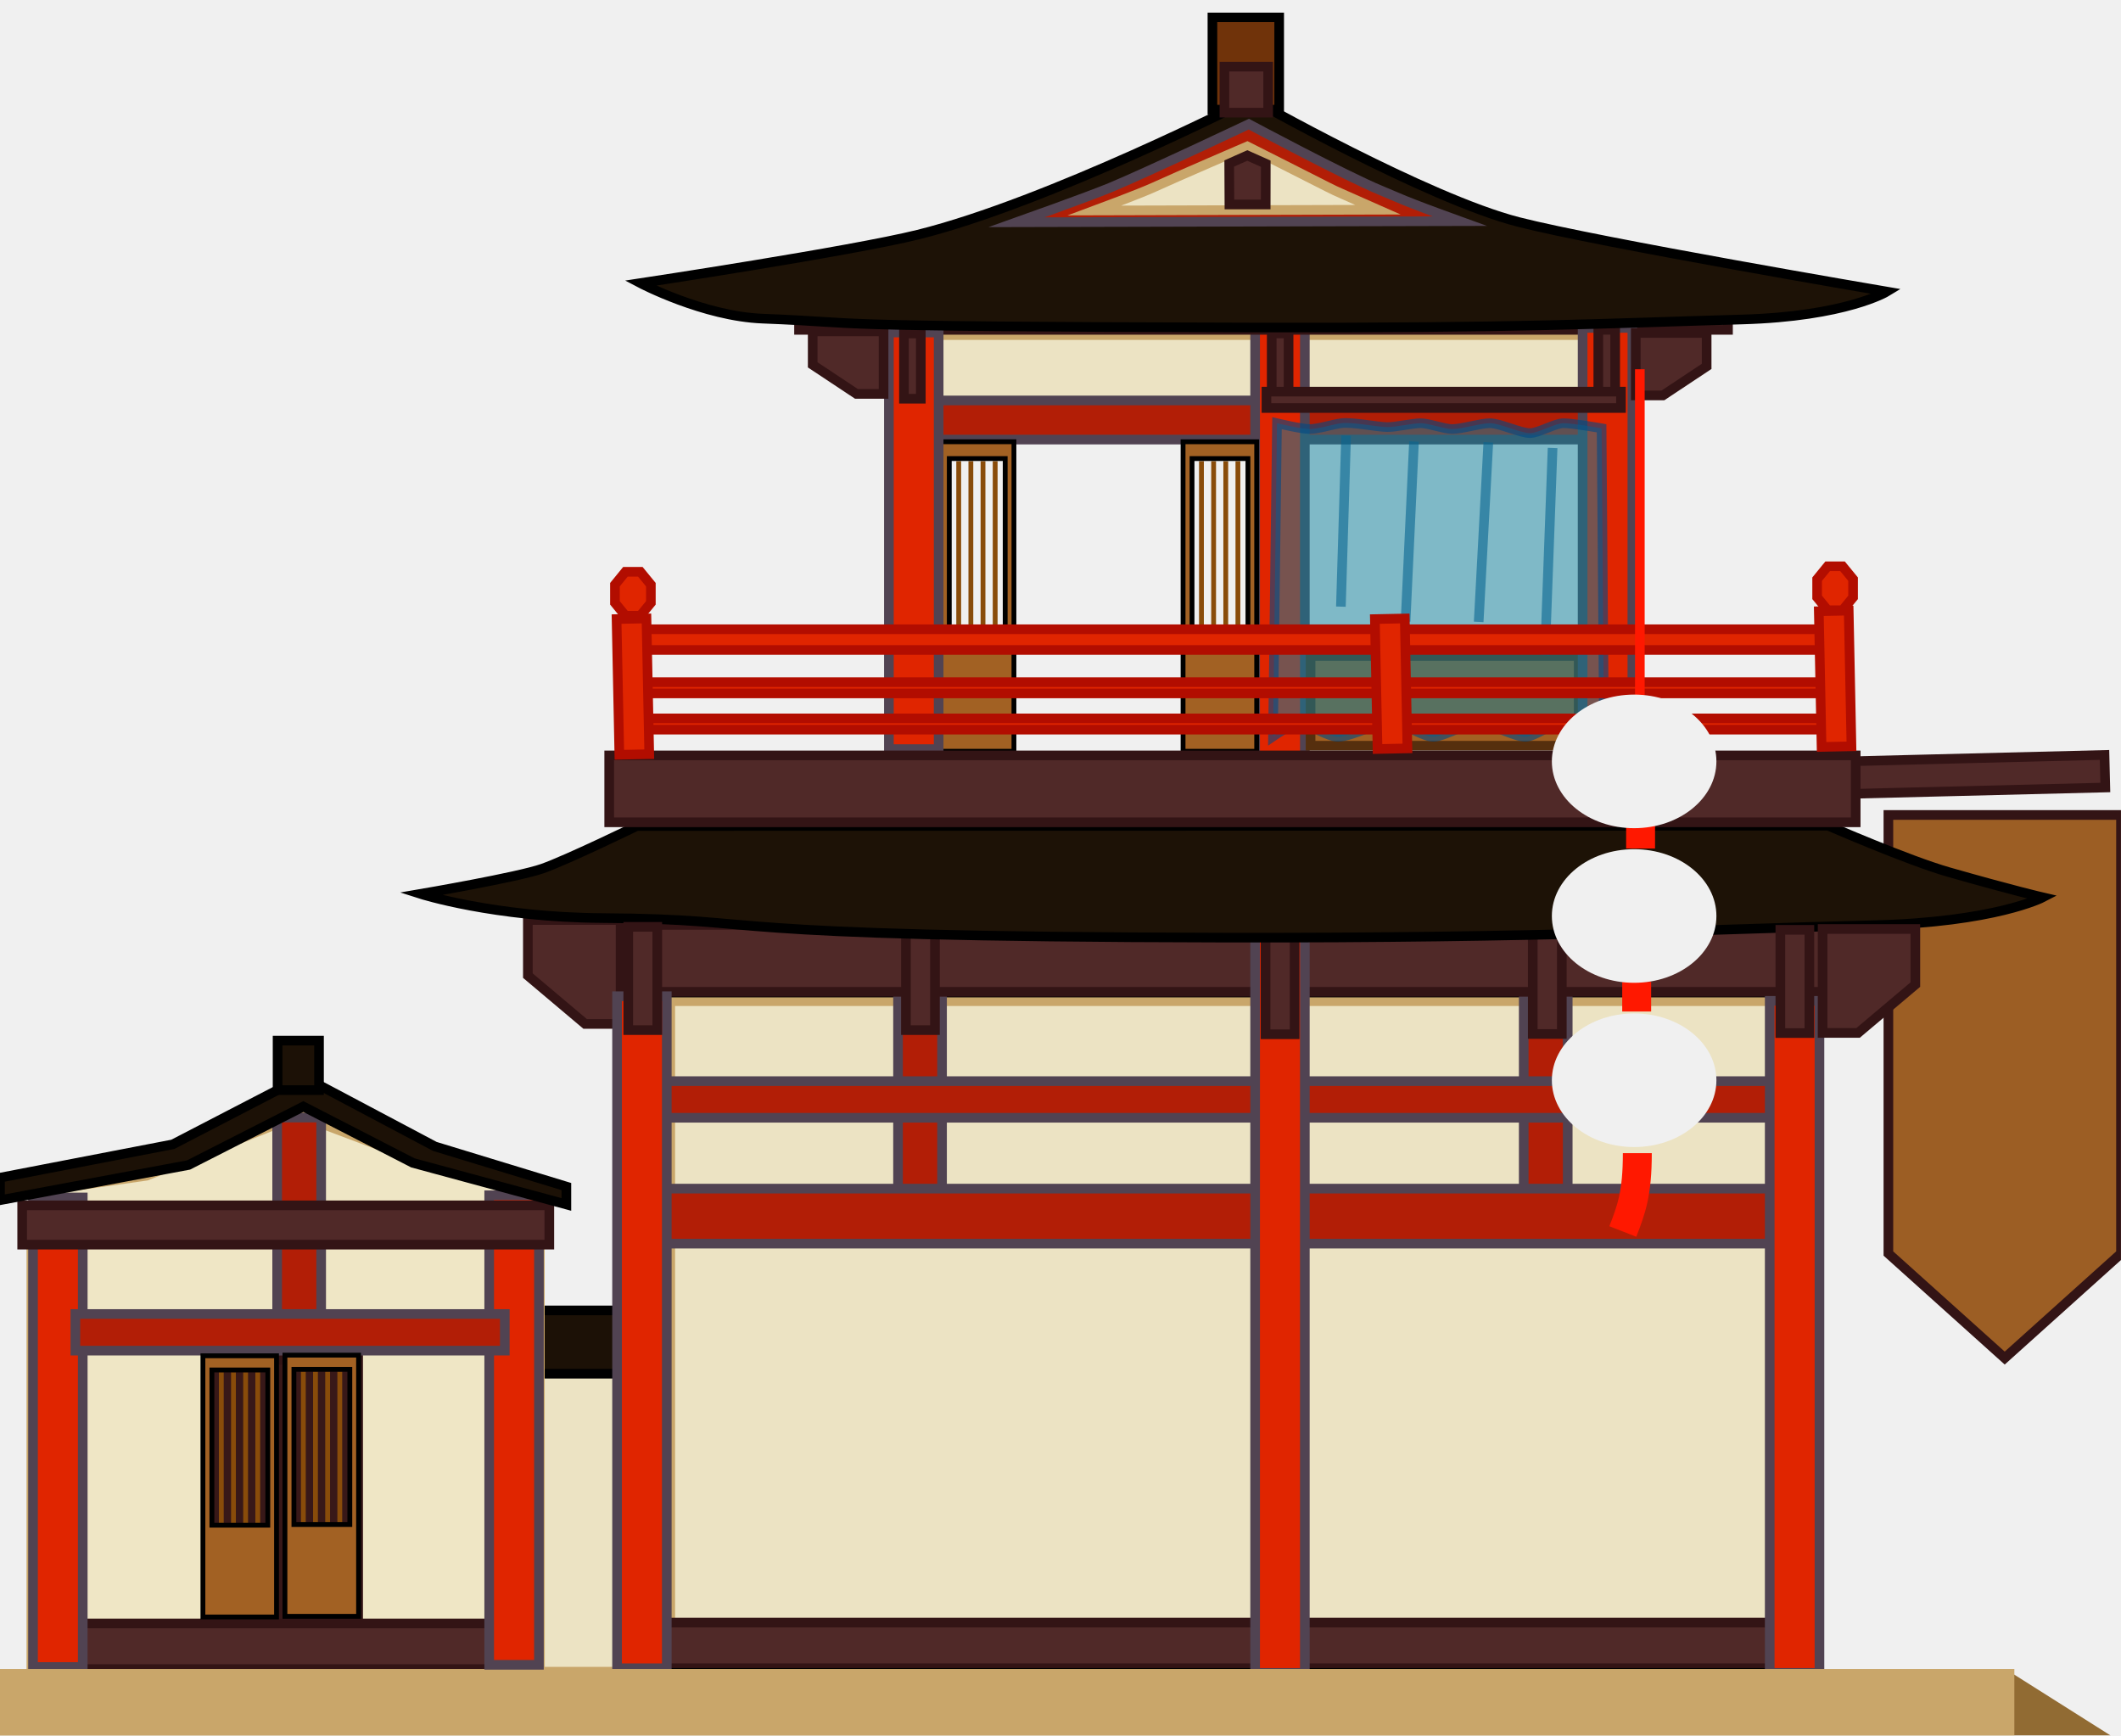
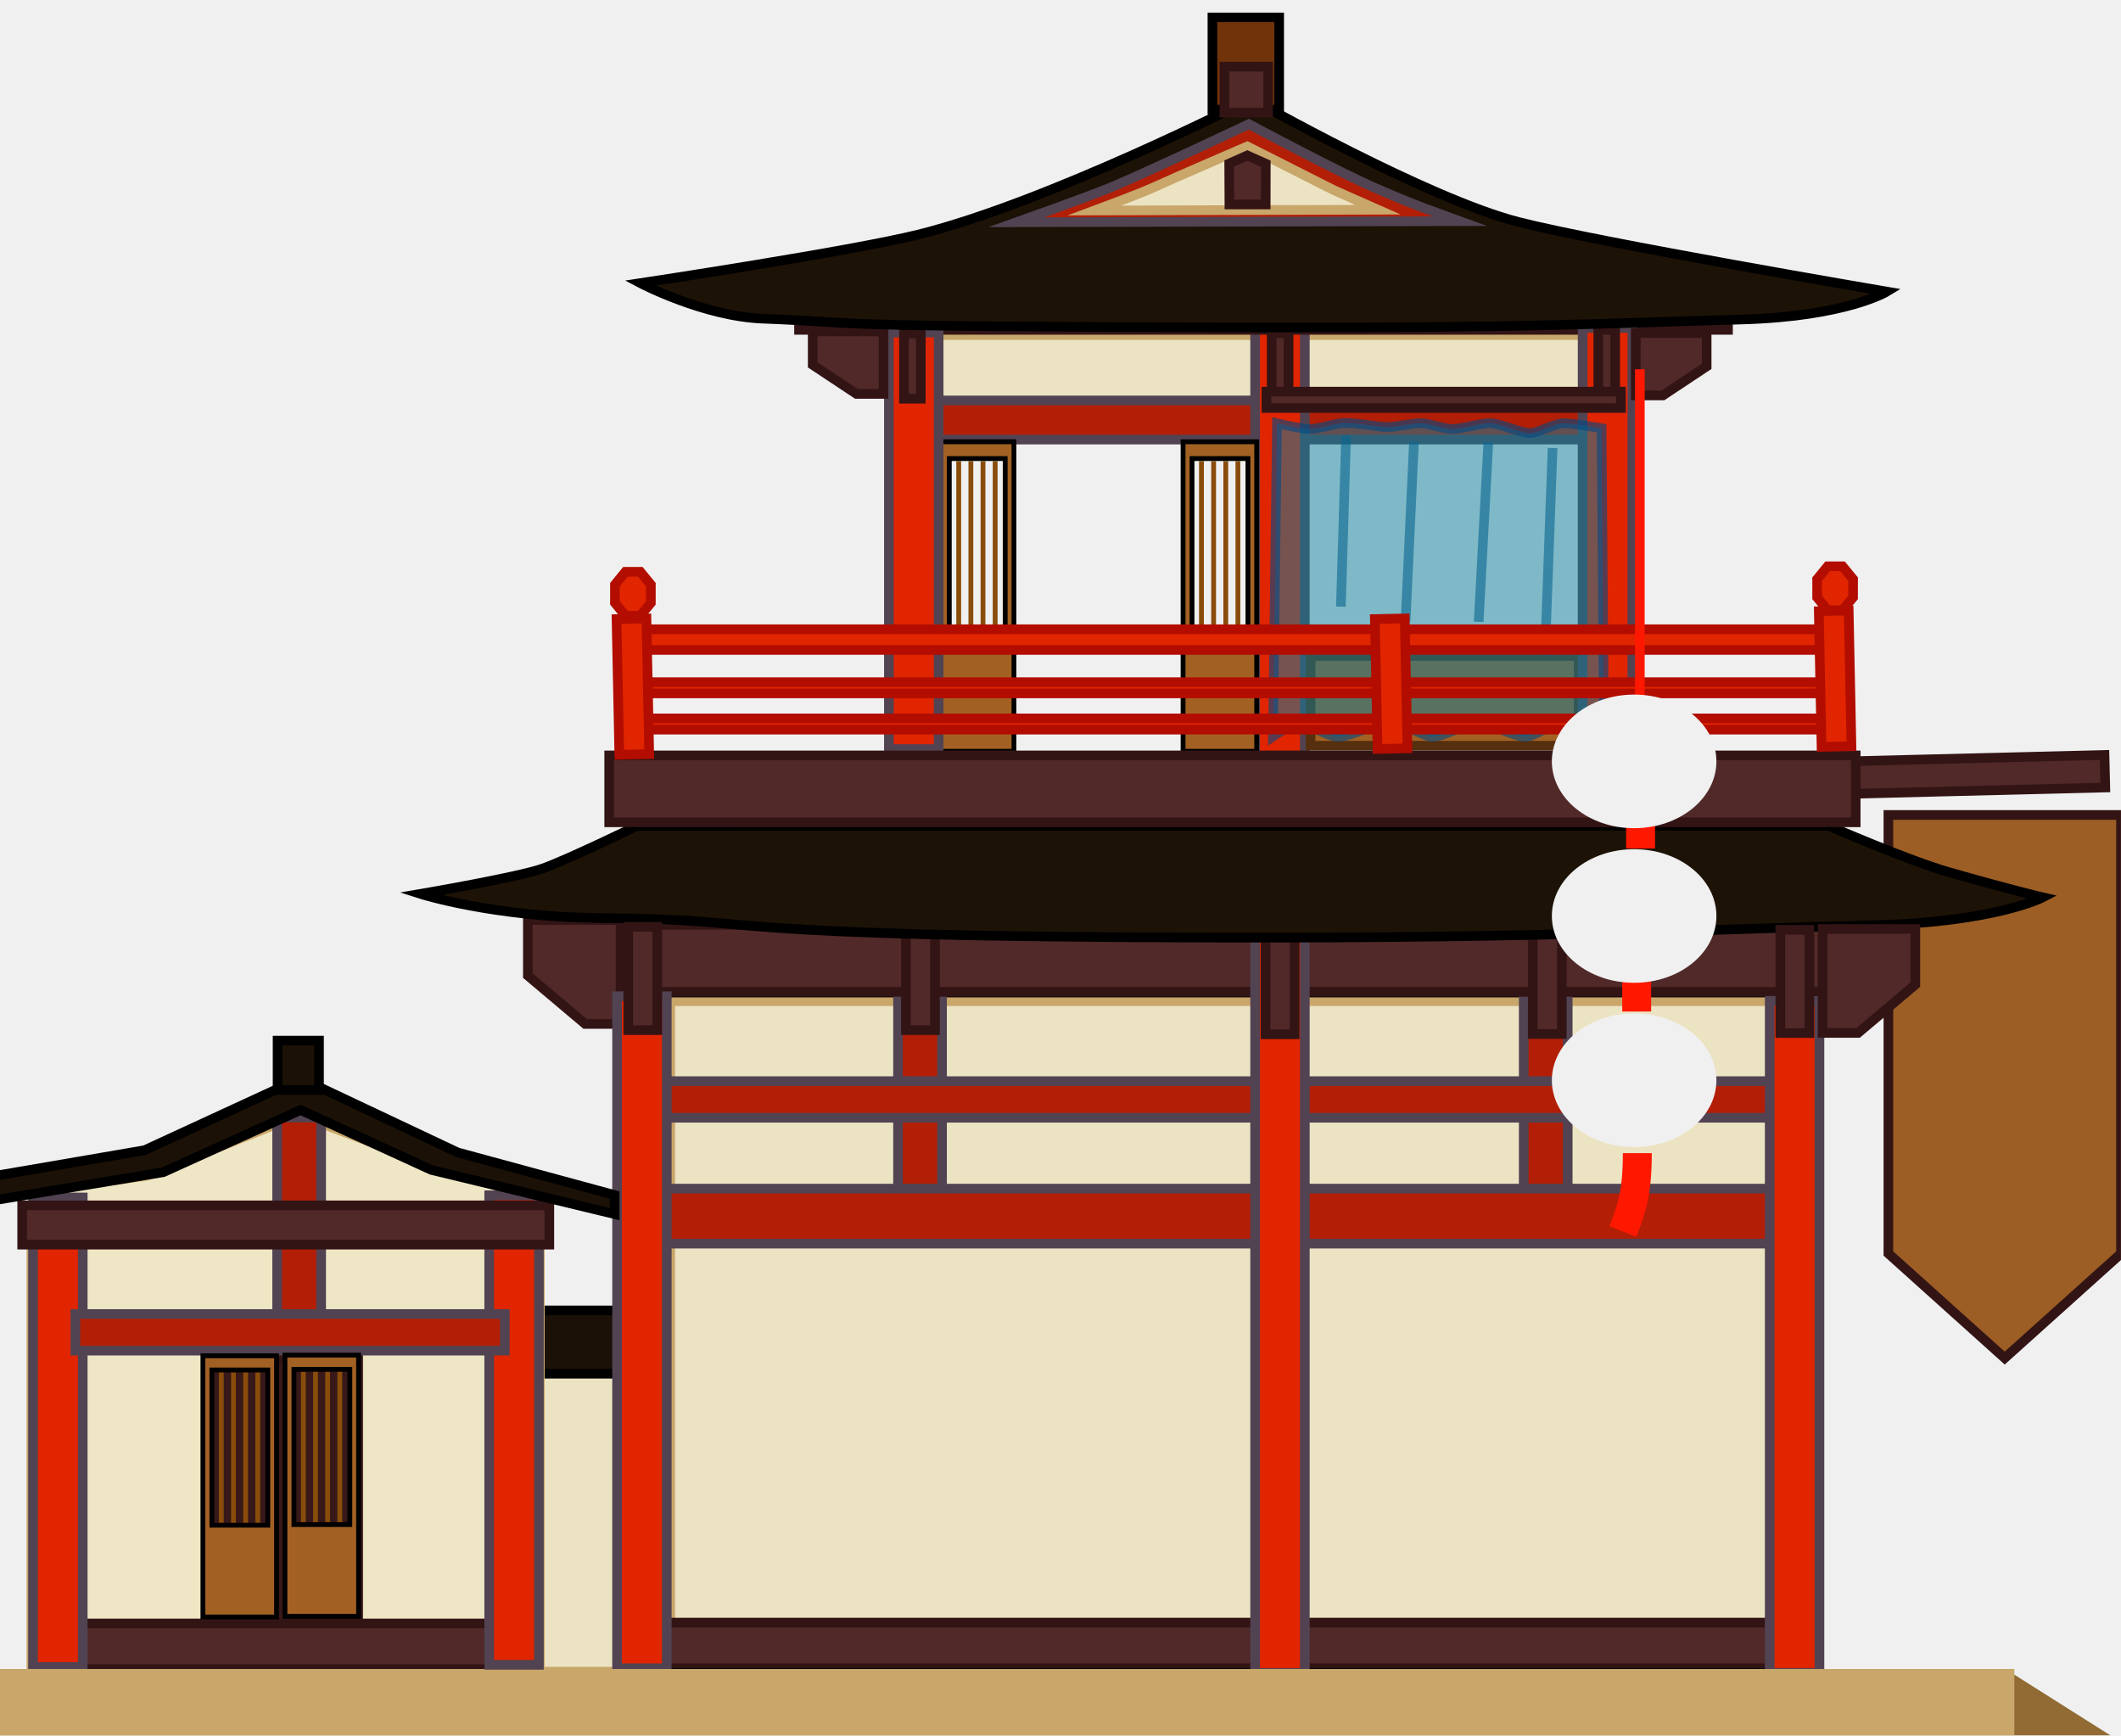
<svg xmlns="http://www.w3.org/2000/svg" version="1.1" id="图层_1" x="0px" y="0px" width="220px" height="180px" viewBox="0 0 220 180" enable-background="new 0 0 220 180" xml:space="preserve">
  <defs>
-     <filter id="Adobe_OpacityMaskFilter" filterUnits="userSpaceOnUse" x="-0.5" y="1.29" width="221" height="179.21">
+     <filter id="Adobe_OpacityMaskFilter" filterUnits="userSpaceOnUse" x="-6.91" y="1.29" width="227.41" height="179.21">
      <feColorMatrix type="matrix" values="1 0 0 0 0  0 1 0 0 0  0 0 1 0 0  0 0 0 1 0" />
    </filter>
  </defs>
-   <mask maskUnits="userSpaceOnUse" x="-0.5" y="1.29" width="221" height="179.21" id="lanternMask">
+   <mask maskUnits="userSpaceOnUse" x="-6.91" y="1.29" width="227.41" height="179.21" id="lanternMask">
    <rect x="-0.003" fill="#FFFFFF" filter="url(#Adobe_OpacityMaskFilter)" width="220" height="180" />
    <ellipse cx="169.5" cy="78.967" rx="8.534" ry="6.928" />
    <ellipse cx="169.5" cy="95.002" rx="8.534" ry="6.928" />
    <ellipse cx="169.5" cy="112.037" rx="8.534" ry="6.928" />
  </mask>
  <g id="building2" mask="url(#lanternMask)">
    <rect x="53.853" y="141.637" fill="#ECE3C3" stroke="#C9A66A" stroke-miterlimit="10" width="12.053" height="31.742" />
    <rect x="69.521" y="103.836" fill="#ECE3C3" stroke="#C9A66A" stroke-miterlimit="10" width="114.674" height="69.666" />
-     <rect x="182.507" y="78.743" transform="matrix(0.9997 -0.0249 0.0249 0.9997 -1.9406 5.0153)" fill="#502928" stroke="#331415" stroke-miterlimit="10" width="35.828" height="3.378" />
+     <rect x="182.509" y="78.744" transform="matrix(-0.9997 0.0249 -0.0249 -0.9997 402.7863 155.8503)" fill="#502928" stroke="#331415" stroke-miterlimit="10" width="35.828" height="3.378" />
    <rect x="68.622" y="168.286" fill="#502928" stroke="#331415" stroke-miterlimit="10" width="115.048" height="4.733" />
    <rect x="95.873" y="34.753" fill="#ECE3C3" stroke="#C9A66A" stroke-miterlimit="10" width="68.754" height="7.256" />
    <rect x="94.706" y="41.533" fill="#B21E06" stroke="#514352" stroke-miterlimit="10" width="72.313" height="4.057" />
    <rect x="65.245" y="102.939" fill="none" stroke="#000000" stroke-miterlimit="10" width="120.496" height="70.563" />
    <rect x="93.148" y="102.777" fill="#B21E06" stroke="#514352" stroke-miterlimit="10" width="4.565" height="22.652" />
    <path fill="none" stroke="#000000" stroke-miterlimit="10" d="M190.061,34.041" />
    <rect x="158.048" y="101.661" fill="#B21E06" stroke="#514352" stroke-miterlimit="10" width="4.563" height="22.651" />
    <rect x="67.849" y="123.277" fill="#B21E06" stroke="#514352" stroke-miterlimit="10" width="118.649" height="5.707" />
    <path fill="none" stroke="#000000" stroke-miterlimit="10" d="M190.061,40.773" />
    <rect x="55.643" y="135.909" fill="#1C1106" stroke="#000000" stroke-miterlimit="10" width="8.95" height="6.563" />
    <rect x="63.563" y="95.928" fill="#502928" stroke="#331415" stroke-miterlimit="10" width="127.025" height="6.938" />
    <rect x="65.583" y="112.129" fill="#B21E06" stroke="#514352" stroke-miterlimit="10" width="120.317" height="3.799" />
    <rect x="130.188" y="31.822" fill="#E02500" stroke="#514352" stroke-miterlimit="10" width="5.156" height="141.682" />
    <rect x="93.967" y="96.129" fill="#502928" stroke="#331415" stroke-miterlimit="10" width="3.012" height="10.707" />
    <g>
      <polygon fill="#9C5E24" stroke="#331415" stroke-miterlimit="10" points="220,130.008 207.938,140.852 195.873,130.008     195.873,84.525 220,84.525   " />
    </g>
    <rect x="131.271" y="96.561" fill="#502928" stroke="#331415" stroke-miterlimit="10" width="3.014" height="10.707" />
    <polygon fill="#502928" stroke="#331415" stroke-miterlimit="10" points="54.752,101.186 54.752,95.42 64.372,95.42    64.372,106.195 60.693,106.195  " />
    <polyline fill="#EFE6C5" stroke="#C9A66A" stroke-miterlimit="10" points="3.354,123.62 15.193,121.941 31.034,115.66    46.445,121.473 55.994,123.477 56.003,173.538 3.254,173.538 3.254,125.221  " />
    <rect x="158.984" y="96.531" fill="#502928" stroke="#331415" stroke-miterlimit="10" width="3.015" height="10.707" />
-     <path fill="#1D1206" stroke="#000000" stroke-miterlimit="10" d="M66.052,85.669l123.582-0.031c0,0,8.294,3.611,12.472,4.805   c6.648,1.901,9.785,2.625,9.785,2.625s-4.932,2.584-17.531,2.889c-17.325,0.414-34.055,1.352-67.354,1.288   c-55.922-0.103-46.045-1.912-64.531-2.029c-11.25-0.071-18.856-2.506-18.856-2.506s10.1-1.728,12.649-2.625   C58.847,89.177,66.052,85.669,66.052,85.669z" />
+     <path fill="#1D1206" stroke="#000000" stroke-miterlimit="10" d="M66.052,85.669l123.582-0.031c0,0,8.294,3.611,12.472,4.805   c6.648,1.901,9.785,2.625,9.785,2.625s-4.932,2.584-17.531,2.889c-17.324,0.414-34.055,1.352-67.354,1.288   c-55.922-0.103-46.045-1.912-64.531-2.029c-11.25-0.071-18.856-2.506-18.856-2.506s10.1-1.728,12.649-2.625   C58.847,89.177,66.052,85.669,66.052,85.669z" />
    <rect x="82.88" y="30.018" fill="#502928" stroke="#331415" stroke-miterlimit="10" width="96.356" height="4.193" />
    <rect x="64.005" y="103.322" fill="#E02500" stroke="#514352" stroke-miterlimit="10" width="5.158" height="69.701" />
    <g>
      <line fill="none" stroke="#894C0A" stroke-width="0.5" stroke-miterlimit="10" x1="99.442" y1="47.826" x2="99.442" y2="66.545" />
      <line fill="none" stroke="#894C0A" stroke-width="0.5" stroke-miterlimit="10" x1="100.703" y1="47.826" x2="100.703" y2="66.482" />
      <line fill="none" stroke="#894C0A" stroke-width="0.5" stroke-miterlimit="10" x1="101.962" y1="47.826" x2="101.962" y2="66.67" />
      <line fill="none" stroke="#894C0A" stroke-width="0.5" stroke-miterlimit="10" x1="103.223" y1="47.826" x2="103.223" y2="66.607" />
      <path fill="#A26123" stroke="#000000" stroke-width="0.5" stroke-miterlimit="10" d="M97.534,45.817v32.101h7.637V45.817H97.534z     M104.263,66.639h-5.799V47.56h5.799V66.639z" />
    </g>
    <g>
      <line fill="none" stroke="#894C0A" stroke-width="0.5" stroke-miterlimit="10" x1="124.621" y1="47.827" x2="124.621" y2="66.545" />
      <line fill="none" stroke="#894C0A" stroke-width="0.5" stroke-miterlimit="10" x1="125.882" y1="47.827" x2="125.882" y2="66.483" />
-       <line fill="none" stroke="#894C0A" stroke-width="0.5" stroke-miterlimit="10" x1="127.142" y1="47.827" x2="127.142" y2="66.67" />
+       <line fill="none" stroke="#894C0A" stroke-width="0.5" stroke-miterlimit="10" x1="127.143" y1="47.827" x2="127.143" y2="66.67" />
      <line fill="none" stroke="#894C0A" stroke-width="0.5" stroke-miterlimit="10" x1="128.402" y1="47.827" x2="128.402" y2="66.608" />
-       <path fill="#A26123" stroke="#000000" stroke-width="0.5" stroke-miterlimit="10" d="M122.713,45.818v32.101h7.637V45.818H122.713    z M129.442,66.639h-5.799V47.56h5.799V66.639z" />
+       <path fill="#A26123" stroke="#000000" stroke-width="0.5" stroke-miterlimit="10" d="M122.713,45.818v32.101h7.637V45.818H122.713    z M129.441,66.639h-5.799V47.56h5.799V66.639z" />
    </g>
    <rect x="183.563" y="103.801" fill="#E02500" stroke="#514352" stroke-miterlimit="10" width="5.16" height="69.701" />
    <rect x="65.165" y="96.129" fill="#502928" stroke="#331415" stroke-miterlimit="10" width="3.012" height="10.707" />
    <rect x="135.938" y="68.035" fill="#A26123" stroke="#562F0E" stroke-miterlimit="10" width="27.813" height="9.307" />
    <rect x="184.666" y="96.436" fill="#502928" stroke="#331415" stroke-miterlimit="10" width="3.012" height="10.707" />
    <polygon fill="#502928" stroke="#331415" stroke-miterlimit="10" points="192.729,107.127 189.049,107.127 189.049,96.352    198.668,96.352 198.668,102.117  " />
    <rect x="164.157" y="34.007" fill="#E02500" stroke="#514352" stroke-miterlimit="10" width="5.159" height="44.044" />
    <rect x="92.201" y="34.484" fill="#E02500" stroke="#514352" stroke-miterlimit="10" width="5.16" height="43.209" />
    <g>
      <line fill="none" stroke="#004884" stroke-miterlimit="10" stroke-opacity="0.6" x1="139.625" y1="45.167" x2="139.084" y2="62.917" />
      <line fill="none" stroke="#004884" stroke-miterlimit="10" stroke-opacity="0.6" x1="146.666" y1="45.792" x2="145.791" y2="64.458" />
      <line fill="none" stroke="#004884" stroke-miterlimit="10" stroke-opacity="0.6" x1="154.375" y1="45.875" x2="153.375" y2="64.5" />
      <line fill="none" stroke="#004884" stroke-miterlimit="10" stroke-opacity="0.6" x1="161.042" y1="46.458" x2="160.251" y2="67.958" />
      <path fill="#0E839E" fill-opacity="0.5" stroke="#004884" stroke-miterlimit="10" stroke-opacity="0.6" d="M166.375,75.876    c0,0-3.139-0.8-4.208-0.916c-0.983-0.106-2.929,1.439-3.917,1.457c-1.115,0.02-3.342-1.215-4.5-1.457    c-1.184-0.247-3.834,1.416-5.041,1.457c-1.01,0.034-2.838-1.21-3.834-1.457c-1.486-0.368-4.52,1.443-6.083,1.457    c-1.035,0.01-2.869-1.212-3.875-1.457c-0.599-0.146-2.875,1.416-2.875,1.416l0.414-32.483c0,0,2.551,0.612,3.419,0.608    c0.826-0.004,2.43-0.507,3.25-0.608c1.18-0.145,3.563,0.375,4.75,0.4c0.875,0.018,2.625-0.397,3.5-0.4    c0.803-0.003,2.447,0.608,3.25,0.608c0.988,0,2.928-0.608,3.917-0.608c1.042,0,3.125,1.025,4.167,1.025    c0.864,0,2.594-1.025,3.458-1.025c0.998,0,3.958,0.525,3.958,0.525L166.375,75.876z" />
    </g>
    <rect x="63.19" y="78.346" fill="#502928" stroke="#331415" stroke-miterlimit="10" width="129.291" height="6.938" />
    <rect x="66.288" y="65.262" fill="#E02500" stroke="#B20D00" stroke-miterlimit="10" width="124.463" height="2.148" />
    <rect x="65.528" y="74.509" fill="#E02500" stroke="#B20D00" stroke-miterlimit="10" width="123.986" height="1.164" />
    <rect x="66.741" y="70.752" fill="#E02500" stroke="#B20D00" stroke-miterlimit="10" width="122.653" height="1.164" />
-     <rect x="188.799" y="63.356" transform="matrix(0.9998 -0.0203 0.0203 0.9998 -1.3909 3.8819)" fill="#E02500" stroke="#B20D00" stroke-miterlimit="10" width="3.1" height="14.076" />
-     <rect x="142.742" y="64.181" transform="matrix(0.9998 -0.0205 0.0205 0.9998 -1.4209 2.9673)" fill="#E02500" stroke="#B20D00" stroke-miterlimit="10" width="3.102" height="13.475" />
-     <rect x="64.094" y="64.176" transform="matrix(0.9998 -0.0205 0.0205 0.9998 -1.4436 1.3583)" fill="#E02500" stroke="#B20D00" stroke-miterlimit="10" width="3.102" height="14.076" />
+     <rect x="188.799" y="63.36" transform="matrix(-0.9998 0.0203 -0.0203 -0.9998 382.0883 136.9135)" fill="#E02500" stroke="#B20D00" stroke-miterlimit="10" width="3.1" height="14.076" />
+     <rect x="142.747" y="64.176" transform="matrix(-0.9998 0.0206 -0.0206 -0.9998 290.0267 138.8363)" fill="#E02500" stroke="#B20D00" stroke-miterlimit="10" width="3.101" height="13.476" />
+     <rect x="64.097" y="64.174" transform="matrix(-0.9998 0.0205 -0.0205 -0.9998 132.7398 141.0666)" fill="#E02500" stroke="#B20D00" stroke-miterlimit="10" width="3.102" height="14.076" />
    <polygon fill="#E02500" stroke="#B20D00" stroke-miterlimit="10" points="189.572,63.292 188.482,61.956 188.482,60.068    189.572,58.732 191.116,58.732 192.21,60.068 192.21,61.956 191.116,63.292  " />
    <polygon fill="#502928" stroke="#331415" stroke-miterlimit="10" points="172.48,41.012 169.67,41.012 169.67,34.533    177.021,34.533 177.021,38  " />
    <polygon fill="#502928" stroke="#331415" stroke-miterlimit="10" points="84.297,37.841 84.297,34.374 91.648,34.374    91.648,40.853 88.838,40.853  " />
    <rect x="165.784" y="34.207" fill="#502928" stroke="#331415" stroke-miterlimit="10" width="1.748" height="6.765" />
    <rect x="131.909" y="34.582" fill="#502928" stroke="#331415" stroke-miterlimit="10" width="1.748" height="6.765" />
    <rect x="93.763" y="34.588" fill="#502928" stroke="#331415" stroke-miterlimit="10" width="1.748" height="6.765" />
-     <path fill="#1D1206" stroke="#000000" stroke-miterlimit="10" d="M129.783,10.252c0,0,18.215,10.336,27.71,12.769   c8.386,2.148,38.222,7.224,38.222,7.224s-4.227,2.584-15.023,2.889c-14.846,0.414-22.197,0.896-50.731,0.834   c-47.916-0.102-39.2-0.469-50.854-0.921c-6.135-0.238-12.679-3.682-12.679-3.682s21.756-3.288,28.798-5.031   C108.721,20.992,129.783,10.252,129.783,10.252z" />
+     <path fill="#1D1206" stroke="#000000" stroke-miterlimit="10" d="M129.783,10.252c0,0,18.215,10.336,27.71,12.769   c8.386,2.148,38.222,7.224,38.222,7.224s-4.227,2.584-15.023,2.889c-14.846,0.414-22.196,0.896-50.73,0.834   c-47.916-0.103-39.2-0.469-50.854-0.921c-6.135-0.238-12.679-3.682-12.679-3.682s21.756-3.288,28.798-5.031   C108.721,20.992,129.783,10.252,129.783,10.252z" />
    <polygon fill="#E02500" stroke="#B20D00" stroke-miterlimit="10" points="64.874,63.862 63.785,62.526 63.785,60.639    64.874,59.302 66.417,59.302 67.51,60.639 67.51,62.526 66.417,63.862  " />
    <g>
      <rect x="125.759" y="1.79" fill="#70330A" stroke="#000000" stroke-miterlimit="10" width="6.923" height="9.584" />
      <rect x="127.003" y="6.911" fill="#502928" stroke="#331415" stroke-miterlimit="10" width="4.535" height="4.773" />
    </g>
    <rect x="21.753" y="141.039" fill="#381818" stroke="#331415" stroke-miterlimit="10" width="15.394" height="29.834" />
    <polygon fill="#916B33" points="218.926,180 208.544,180 208.544,173.439  " />
    <rect x="131.363" y="40.617" fill="#502928" stroke="#331415" stroke-miterlimit="10" width="36.773" height="1.699" />
    <rect x="7.231" y="168.375" fill="#502928" stroke="#331415" stroke-miterlimit="10" width="44.403" height="4.732" />
    <rect x="3.425" y="124.193" fill="#E02500" stroke="#514352" stroke-miterlimit="10" width="5.158" height="48.699" />
    <rect y="173.598" fill="#C9A66A" stroke="#C9A66A" stroke-miterlimit="10" width="208.438" height="6.402" />
    <g>
      <line fill="none" stroke="#FF1800" stroke-miterlimit="10" x1="170.092" y1="38.295" x2="170.092" y2="72.787" />
-       <path fill="none" stroke="#FF1800" stroke-width="3" stroke-miterlimit="10" d="M169.831,119.598c0,4.161-0.603,5.813-1.506,8.125    " />
+       <path fill="none" stroke="#FF1800" stroke-width="3" stroke-miterlimit="10" d="M169.831,119.598c0,4.162-0.603,5.813-1.506,8.125    " />
      <line fill="none" stroke="#FF1800" stroke-width="3" stroke-miterlimit="10" x1="169.764" y1="101.835" x2="169.764" y2="104.909" />
      <line fill="none" stroke="#FF1800" stroke-width="3" stroke-miterlimit="10" x1="170.169" y1="84.929" x2="170.169" y2="88.002" />
    </g>
    <rect x="50.742" y="123.967" fill="#E02500" stroke="#514352" stroke-miterlimit="10" width="5.158" height="48.698" />
    <rect x="28.748" y="115.906" fill="#B21E06" stroke="#514352" stroke-miterlimit="10" width="4.564" height="21.34" />
    <rect x="2.301" y="125.012" fill="#502928" stroke="#331415" stroke-miterlimit="10" width="54.677" height="4.074" />
    <rect x="7.817" y="136.281" fill="#B21E06" stroke="#514352" stroke-miterlimit="10" width="44.542" height="3.799" />
    <g>
-       <polygon fill="#1C1106" stroke="#000000" stroke-miterlimit="10" points="58.748,124.92 42.826,120.607 31.464,114.762     19.555,120.826 0,124.477 0,122.143 17.928,118.684 31.464,111.67 45.101,118.9 58.748,123.064   " />
+       <polygon fill="#1C1106" stroke="#000000" stroke-miterlimit="10" points="63.76,125.92 44.743,121.336 31.171,115.122     16.947,121.568 -6.41,125.448 -6.41,122.968 15.004,119.291 31.171,111.835 47.459,119.521 63.76,123.947   " />
      <rect x="28.793" y="107.926" fill="#1C1106" stroke="#000000" stroke-miterlimit="10" width="4.296" height="5.133" />
    </g>
    <g>
-       <path fill="#B21E06" stroke="#514352" stroke-miterlimit="10" d="M151.406,22.938l-45.959,0.112c0,0,7.313-2.597,9.702-3.584    c3.654-1.511,14.384-6.591,14.384-6.591s10.062,5.385,13.688,6.875C145.133,20.537,145.25,20.712,151.406,22.938z" />
+       <path fill="#B21E06" stroke="#514352" stroke-miterlimit="10" d="M151.406,22.938l-45.959,0.112c0,0,7.313-2.597,9.702-3.584    c3.654-1.511,14.385-6.591,14.385-6.591s10.063,5.385,13.688,6.875C145.133,20.537,145.25,20.712,151.406,22.938z" />
      <path fill="#ECE3C3" stroke="#C9A66A" stroke-miterlimit="10" d="M142.938,21.751l-29.396,0.08c0,0,4.649-1.723,6.179-2.425    c2.338-1.075,9.655-4.219,9.655-4.219s5.925,2.985,8.281,4.188C138.855,19.987,139.219,20.094,142.938,21.751z" />
      <polygon fill="#502928" stroke="#331415" stroke-miterlimit="10" points="127.5,16.958 129.375,16.125 131.292,16.979     131.284,21.206 127.521,21.206   " />
    </g>
    <g>
-       <line fill="none" stroke="#894C0A" stroke-width="0.5" stroke-miterlimit="10" x1="22.955" y1="142.311" x2="22.955" y2="158.106" />
-       <line fill="none" stroke="#894C0A" stroke-width="0.5" stroke-miterlimit="10" x1="24.216" y1="142.311" x2="24.216" y2="158.054" />
+       <line fill="none" stroke="#894C0A" stroke-width="0.5" stroke-miterlimit="10" x1="22.955" y1="142.311" x2="22.955" y2="158.105" />
+       <line fill="none" stroke="#894C0A" stroke-width="0.5" stroke-miterlimit="10" x1="24.216" y1="142.311" x2="24.216" y2="158.055" />
      <line fill="none" stroke="#894C0A" stroke-width="0.5" stroke-miterlimit="10" x1="25.476" y1="142.311" x2="25.476" y2="158.212" />
      <line fill="none" stroke="#894C0A" stroke-width="0.5" stroke-miterlimit="10" x1="26.736" y1="142.311" x2="26.736" y2="158.159" />
      <path fill="#A26123" stroke="#000000" stroke-width="0.5" stroke-miterlimit="10" d="M21.047,140.615v27.089h7.636v-27.089H21.047    z M27.777,158.186h-5.799v-16.101h5.799V158.186z" />
    </g>
    <g>
      <line fill="none" stroke="#894C0A" stroke-width="0.5" stroke-miterlimit="10" x1="31.463" y1="142.243" x2="31.463" y2="158.039" />
      <line fill="none" stroke="#894C0A" stroke-width="0.5" stroke-miterlimit="10" x1="32.724" y1="142.243" x2="32.724" y2="157.986" />
      <line fill="none" stroke="#894C0A" stroke-width="0.5" stroke-miterlimit="10" x1="33.984" y1="142.243" x2="33.984" y2="158.145" />
      <line fill="none" stroke="#894C0A" stroke-width="0.5" stroke-miterlimit="10" x1="35.245" y1="142.243" x2="35.245" y2="158.092" />
      <path fill="#A26123" stroke="#000000" stroke-width="0.5" stroke-miterlimit="10" d="M29.555,140.548v27.089h7.637v-27.089H29.555    z M36.286,158.118h-5.8v-16.101h5.8V158.118z" />
    </g>
  </g>
  <g id="building_1_" display="none">
    <g display="inline">
      <path opacity="0.7" fill="none" stroke="#004884" stroke-miterlimit="10" enable-background="new    " d="M103.042,46.29    c0,4.683,3.576,8.473,7.995,8.473" />
      <path opacity="0.7" fill="none" stroke="#004884" stroke-miterlimit="10" enable-background="new    " d="M108.531,46.887    c0,3.892,2.403,7.041,5.37,7.041" />
      <g opacity="0.5">
        <path fill="#0E839E" stroke="#004884" stroke-miterlimit="10" d="M98.229,43.438h16.792l0.25,0.167v14.417l-2.354,0.021     c-8.111,0-14.678-5.337-14.678-11.934" />
      </g>
    </g>
    <g display="inline">
      <g>
        <polyline fill="#0E839E" stroke="#004884" stroke-miterlimit="10" points="116.406,58 116.781,77.938 111.469,78.094      111.219,78.063 114,58.594    " />
      </g>
      <line fill="none" stroke="#004884" stroke-miterlimit="10" x1="115.281" y1="60.625" x2="113.688" y2="77.125" />
    </g>
    <g display="inline">
      <g>
        <path opacity="0.5" fill="#0E839E" stroke="#004884" stroke-miterlimit="10" enable-background="new    " d="M81.562,57.507     V44.022h0.478l13.604-0.238l0.12,2.745c0,6.859-5.23,12.41-11.695,12.41" />
      </g>
      <path opacity="0.7" fill="none" stroke="#004884" stroke-miterlimit="10" enable-background="new    " d="M91.347,46.648    c0,4.749-2.829,8.592-6.325,8.592" />
      <path opacity="0.7" fill="none" stroke="#004884" stroke-miterlimit="10" enable-background="new    " d="M88.603,46.887    c0,3.166-1.921,5.728-4.296,5.728" />
    </g>
    <rect x="55.044" y="34.753" display="inline" fill="#ECE3C3" stroke="#C9A66A" stroke-miterlimit="10" width="95.246" height="7.256" />
    <rect x="52.326" y="41.533" display="inline" fill="#B21E06" stroke="#514352" stroke-miterlimit="10" width="100.357" height="4.057" />
    <rect x="6.018" y="131.43" display="inline" fill="#F4ECAD" stroke="#C9A66A" stroke-miterlimit="10" width="186.345" height="41.863" />
    <rect x="28.672" y="103.836" display="inline" fill="#ECE3C3" stroke="#C9A66A" stroke-miterlimit="10" width="141.188" height="69.666" />
    <rect x="-10" y="173.598" display="inline" fill="#C9A66A" stroke="#C9A66A" stroke-miterlimit="10" width="199.607" height="6.402" />
    <rect x="26.326" y="102.939" display="inline" fill="none" stroke="#000000" stroke-miterlimit="10" width="145.078" height="70.563" />
    <rect x="50.172" y="102.539" display="inline" fill="#B21E06" stroke="#514352" stroke-miterlimit="10" width="4.565" height="22.652" />
    <path display="inline" fill="none" stroke="#000000" stroke-miterlimit="10" d="M175.723,34.041" />
    <rect x="26.902" y="123.277" display="inline" fill="#B21E06" stroke="#514352" stroke-miterlimit="10" width="54.089" height="5.707" />
    <rect x="143.711" y="101.661" display="inline" fill="#B21E06" stroke="#514352" stroke-miterlimit="10" width="4.564" height="22.651" />
    <rect x="118.07" y="123.277" display="inline" fill="#B21E06" stroke="#514352" stroke-miterlimit="10" width="54.091" height="5.707" />
    <path display="inline" fill="none" stroke="#000000" stroke-miterlimit="10" d="M175.723,40.773" />
-     <linearGradient id="SVGID_1_" gradientUnits="userSpaceOnUse" x1="2696.227" y1="4681.189" x2="2729.346" y2="4681.189" gradientTransform="matrix(1 0 0 1 -2612.996 -4539.004)">
+     <linearGradient id="SVGID_1_" gradientUnits="userSpaceOnUse" x1="2718.826" y1="-4521.089" x2="2751.945" y2="-4521.089" gradientTransform="matrix(1 0 0 -1 -2635.596 -4378.904)">
      <stop offset="0" style="stop-color:#5E4A1A" />
      <stop offset="0.213" style="stop-color:#3C2B13" />
      <stop offset="0.427" style="stop-color:#24150A" />
      <stop offset="0.633" style="stop-color:#130102" />
      <stop offset="0.828" style="stop-color:#060000" />
      <stop offset="1" style="stop-color:#040000" />
    </linearGradient>
    <rect x="83.73" y="115.115" display="inline" fill="#B28C63" stroke="url(#SVGID_1_)" stroke-miterlimit="10" width="32.12" height="54.139" />
    <rect x="22.137" y="95.928" display="inline" fill="#502928" stroke="#331415" stroke-miterlimit="10" width="154.114" height="6.938" />
    <rect x="81.136" y="118.439" display="inline" fill="#B21E06" stroke="#514352" stroke-miterlimit="10" width="37.62" height="5.707" />
    <rect x="78.572" y="31.593" display="inline" fill="#E02500" stroke="#514352" stroke-miterlimit="10" width="5.159" height="141.909" />
    <rect x="115.85" y="31.822" display="inline" fill="#E02500" stroke="#514352" stroke-miterlimit="10" width="5.157" height="141.682" />
    <rect x="50.828" y="96.129" display="inline" fill="#502928" stroke="#331415" stroke-miterlimit="10" width="3.012" height="10.707" />
    <rect x="79.63" y="96.129" display="inline" fill="#502928" stroke="#331415" stroke-miterlimit="10" width="3.012" height="10.707" />
    <rect x="116.934" y="96.561" display="inline" fill="#502928" stroke="#331415" stroke-miterlimit="10" width="3.014" height="10.707" />
    <rect x="144.648" y="96.531" display="inline" fill="#502928" stroke="#331415" stroke-miterlimit="10" width="3.014" height="10.707" />
    <path display="inline" fill="#1D1206" stroke="#000000" stroke-miterlimit="10" d="M25.715,85.669l149.582-0.031   c0,0,8.294,3.611,12.471,4.805c6.649,1.901,9.785,2.625,9.785,2.625s-4.931,2.584-17.531,2.889   c-17.326,0.414-44.908,0.896-78.208,0.834c-55.923-0.102-61.192-1.458-79.678-1.575C10.886,95.145,3.28,92.71,3.28,92.71   s10.1-1.728,12.649-2.625C18.51,89.177,25.715,85.669,25.715,85.669z" />
    <rect x="40.5" y="30.018" display="inline" fill="#502928" stroke="#331415" stroke-miterlimit="10" width="124.4" height="4.193" />
    <rect x="26.783" y="112.129" display="inline" fill="#B21E06" stroke="#514352" stroke-miterlimit="10" width="144.781" height="3.799" />
    <rect x="24.25" y="103.801" display="inline" fill="#E02500" stroke="#514352" stroke-miterlimit="10" width="5.158" height="69.701" />
    <rect x="74.989" y="98.798" display="inline" fill="#A26123" stroke="#000000" stroke-miterlimit="10" width="50.703" height="20.604" />
    <rect x="169.227" y="103.801" display="inline" fill="#E02500" stroke="#514352" stroke-miterlimit="10" width="5.16" height="69.701" />
    <rect x="46.745" y="129.604" display="inline" fill="#A26123" stroke="#000000" stroke-miterlimit="10" width="31.827" height="43.897" />
    <g display="inline">
      <rect x="55.189" y="45.813" fill="#A26123" stroke="#000000" stroke-miterlimit="10" width="7.637" height="32.101" />
      <line fill="none" stroke="#4F3325" stroke-miterlimit="10" x1="56.383" y1="47.364" x2="56.383" y2="63.832" />
      <line fill="none" stroke="#4F3325" stroke-miterlimit="10" x1="58.09" y1="47.364" x2="58.09" y2="63.832" />
      <line fill="none" stroke="#4F3325" stroke-miterlimit="10" x1="59.797" y1="47.364" x2="59.797" y2="63.832" />
      <line fill="none" stroke="#4F3325" stroke-miterlimit="10" x1="61.505" y1="47.364" x2="61.505" y2="63.832" />
    </g>
    <rect x="121.389" y="129.604" display="inline" fill="#A26123" stroke="#000000" stroke-miterlimit="10" width="31.826" height="43.898" />
    <rect x="76.702" y="176.004" display="inline" fill="#ECE3C3" stroke="#C9A66A" stroke-miterlimit="10" width="47.791" height="1.811" />
    <rect x="67.665" y="174.602" display="inline" fill="#ECE3C3" stroke="#C9A66A" stroke-miterlimit="10" width="9.036" height="5.398" />
    <rect x="124.783" y="174.801" display="inline" fill="#ECE3C3" stroke="#C9A66A" stroke-miterlimit="10" width="9.033" height="5.199" />
    <g display="inline">
      <path fill="#0E839E" d="M49.656,45.656c-1.312,0-0.563-1.281-2.938-2.031c0,0-5.215,8.619-6.719,10.563l-3.094,5.188    c0,0-2.094,1-2.938,2.813c-1.064,2.285-0.969,3.031-0.813,4.875l0.219,0.563c-0.531,2.156,4.083,1.246,2.458,2.902l0.188,0.354    c-0.719,3.438,7.646,3.328,7.646,3.328s3.938-4.49,4.938-5.396" />
      <path fill="none" stroke="#004884" stroke-miterlimit="10" d="M47.063,46.031c0,0-4.041,6.751-7.407,10.782    c-2.531,3.031-4.938,3.563-5.781,5.375c-1.064,2.285-0.969,3.031-0.813,4.875" />
      <path fill="none" stroke="#004884" stroke-miterlimit="10" d="M46.563,43.938c0,0-5.153,8.307-6.656,10.25" />
      <path fill="none" stroke="#004884" stroke-miterlimit="10" d="M46.813,43.563c2.375,0.75,0.532,1.875,1.843,1.875" />
      <path fill="none" stroke="#004884" stroke-miterlimit="10" d="M33.281,67.625c-0.531,2.156,4.073,1.309,2.448,2.964" />
      <path fill="none" stroke="#004884" stroke-miterlimit="10" d="M36.531,69.49c1.844-4.469,7.094-8.344,9.001-13.5" />
      <path fill="none" stroke="#004884" stroke-miterlimit="10" d="M46.938,70.073c-1.354,1.227-2.718,3.542-3.25,4.5" />
      <path fill="none" stroke="#004884" stroke-miterlimit="10" d="M35.833,70.589c-0.719,3.438,3.75,1.842,6.542,3.765" />
    </g>
    <rect x="121.602" y="68.035" display="inline" fill="#A26123" stroke="#562F0E" stroke-miterlimit="10" width="27.813" height="9.307" />
    <line display="inline" fill="none" stroke="#FF1800" stroke-miterlimit="10" x1="51.101" y1="77.211" x2="51.101" y2="80.425" />
    <g display="inline">
      <rect x="128.529" y="45.741" fill="#A26123" stroke="#000000" stroke-miterlimit="10" width="7.637" height="32.101" />
      <line fill="none" stroke="#4F3325" stroke-miterlimit="10" x1="129.723" y1="47.292" x2="129.723" y2="63.76" />
      <line fill="none" stroke="#4F3325" stroke-miterlimit="10" x1="131.43" y1="47.292" x2="131.43" y2="63.76" />
      <line fill="none" stroke="#4F3325" stroke-miterlimit="10" x1="133.137" y1="47.292" x2="133.137" y2="63.76" />
      <line fill="none" stroke="#4F3325" stroke-miterlimit="10" x1="134.844" y1="47.292" x2="134.844" y2="63.76" />
    </g>
    <rect x="170.329" y="96.436" display="inline" fill="#502928" stroke="#331415" stroke-miterlimit="10" width="3.012" height="10.707" />
-     <path display="inline" fill="none" stroke="#FF1800" stroke-width="3" stroke-miterlimit="10" d="M48.813,87.616   c0,4.161-0.603,5.813-1.506,8.125" />
+     <path display="inline" fill="none" stroke="#FF1800" stroke-width="3" stroke-miterlimit="10" d="M48.813,87.616   c0,4.162-0.603,5.814-1.506,8.125" />
    <polygon display="inline" fill="#502928" stroke="#331415" stroke-miterlimit="10" points="178.391,107.127 174.712,107.127    174.712,96.352 184.331,96.352 184.331,102.117  " />
    <rect x="149.82" y="34.007" display="inline" fill="#E02500" stroke="#514352" stroke-miterlimit="10" width="5.16" height="44.044" />
    <rect x="55.07" y="68.248" display="inline" fill="#A26123" stroke="#562F0E" stroke-miterlimit="10" width="23.389" height="9.308" />
    <rect x="49.94" y="34.603" display="inline" fill="#E02500" stroke="#514352" stroke-miterlimit="10" width="5.16" height="43.209" />
    <rect x="24.032" y="78.346" display="inline" fill="#502928" stroke="#331415" stroke-miterlimit="10" width="154.112" height="6.938" />
    <rect x="29.875" y="65.262" display="inline" fill="#E02500" stroke="#B20D00" stroke-miterlimit="10" width="146.539" height="2.148" />
    <rect x="28.637" y="74.509" display="inline" fill="#E02500" stroke="#B20D00" stroke-miterlimit="10" width="146.54" height="1.164" />
    <rect x="28.518" y="70.752" display="inline" fill="#E02500" stroke="#B20D00" stroke-miterlimit="10" width="146.541" height="1.164" />
-     <rect x="174.457" y="63.367" transform="matrix(0.9998 -0.0202 0.0202 0.9998 -1.3836 3.5626)" display="inline" fill="#E02500" stroke="#B20D00" stroke-miterlimit="10" width="3.1" height="14.076" />
-     <rect x="128.404" y="64.181" transform="matrix(0.9998 -0.0206 0.0206 0.9998 -1.4346 2.6946)" display="inline" fill="#E02500" stroke="#B20D00" stroke-miterlimit="10" width="3.102" height="13.474" />
-     <rect x="25.89" y="63.698" transform="matrix(0.9998 -0.0205 0.0205 0.9998 -1.4416 0.5763)" display="inline" fill="#E02500" stroke="#B20D00" stroke-miterlimit="10" width="3.102" height="14.076" />
+     <rect x="174.46" y="63.36" transform="matrix(-0.9998 0.0202 -0.0202 -0.9998 353.4039 137.2338)" display="inline" fill="#E02500" stroke="#B20D00" stroke-miterlimit="10" width="3.1" height="14.076" />
+     <rect x="128.404" y="64.184" transform="matrix(-0.9998 0.0206 -0.0206 -0.9998 261.3448 139.1481)" display="inline" fill="#E02500" stroke="#B20D00" stroke-miterlimit="10" width="3.102" height="13.474" />
+     <rect x="25.893" y="63.698" transform="matrix(-0.9998 0.0205 -0.0205 -0.9998 56.3298 140.8948)" display="inline" fill="#E02500" stroke="#B20D00" stroke-miterlimit="10" width="3.102" height="14.076" />
    <polygon display="inline" fill="#E02500" stroke="#B20D00" stroke-miterlimit="10" points="175.236,63.292 174.146,61.956    174.146,60.068 175.236,58.732 176.779,58.732 177.873,60.068 177.873,61.956 176.779,63.292  " />
    <polygon display="inline" fill="#502928" stroke="#331415" stroke-miterlimit="10" points="158.145,41.012 155.333,41.012    155.333,34.533 162.686,34.533 162.686,38  " />
    <polygon display="inline" fill="#502928" stroke="#331415" stroke-miterlimit="10" points="42.156,38.079 42.156,34.612    49.507,34.612 49.507,41.091 46.697,41.091  " />
    <rect x="151.447" y="34.207" display="inline" fill="#502928" stroke="#331415" stroke-miterlimit="10" width="1.748" height="6.765" />
    <rect x="51.96" y="32.927" display="inline" fill="#502928" stroke="#331415" stroke-miterlimit="10" width="1.748" height="8.327" />
    <rect x="117.572" y="34.582" display="inline" fill="#502928" stroke="#331415" stroke-miterlimit="10" width="1.748" height="6.765" />
    <rect x="80.261" y="34.707" display="inline" fill="#502928" stroke="#331415" stroke-miterlimit="10" width="1.748" height="6.765" />
    <line display="inline" fill="none" stroke="#FF1800" stroke-width="3" stroke-miterlimit="10" x1="48.744" y1="69.854" x2="48.744" y2="72.928" />
    <path display="inline" fill="#1D1206" stroke="#000000" stroke-miterlimit="10" d="M48.507,13.269l109.876,0.119l-0.126,10.425   c0,0,3.204,2.294,10.06,4.101c6.688,1.762,10.197,2.33,10.197,2.33s-4.932,2.584-17.533,2.889   c-17.326,0.414-25.908,0.896-59.208,0.834c-55.922-0.102-45.75-0.469-59.35-0.921c-7.16-0.238-14.797-3.682-14.797-3.682   s8.107-1.21,10.74-1.926c2.578-0.701,10.024-3.699,10.024-3.699L48.507,13.269z" />
    <rect x="46.837" y="9.536" display="inline" fill="#4C2406" stroke="#000000" stroke-miterlimit="10" width="113.245" height="3.341" />
    <path display="inline" fill="#70330A" stroke="#000000" stroke-miterlimit="10" d="M159.439,12.758l-6.563,0.239l-0.716-5.251   c0,0,4.113-0.849,3.938-1.909c-0.354-2.148-3.58-2.625-3.58-2.625l2.625-2.029c0,0,2.992-0.129,3.699,0.477   c1.084,0.927,1.752,4.059,1.588,5.475C160.268,8.561,160.471,10.412,159.439,12.758z" />
    <rect x="25.351" y="96.502" display="inline" fill="#502928" stroke="#331415" stroke-miterlimit="10" width="3.012" height="10.707" />
    <polygon display="inline" fill="#502928" stroke="#331415" stroke-miterlimit="10" points="14.879,101.305 14.879,95.539    24.498,95.539 24.498,106.314 20.82,106.314  " />
    <path display="inline" fill="#70330A" stroke="#000000" stroke-miterlimit="10" d="M48.325,12.913l6.563,0.238l0.716-5.25   c0,0-4.114-0.85-3.938-1.91c0.357-2.147,3.579-2.625,3.579-2.625L52.62,1.337c0,0-2.991-0.129-3.699,0.477   c-1.083,0.927-1.751,4.059-1.588,5.475C47.498,8.715,47.295,10.567,48.325,12.913z" />
    <polygon display="inline" fill="#E02500" stroke="#B20D00" stroke-miterlimit="10" points="26.67,63.385 25.581,62.049    25.581,60.162 26.67,58.825 28.213,58.825 29.306,60.162 29.306,62.049 28.213,63.385  " />
    <circle display="inline" fill="#502928" stroke="#331415" stroke-miterlimit="10" cx="48.172" cy="42.766" r="1.016" />
    <line display="inline" fill="none" stroke="#FF1800" stroke-width="3" stroke-miterlimit="10" x1="49.15" y1="52.948" x2="49.15" y2="56.021" />
  </g>
</svg>
